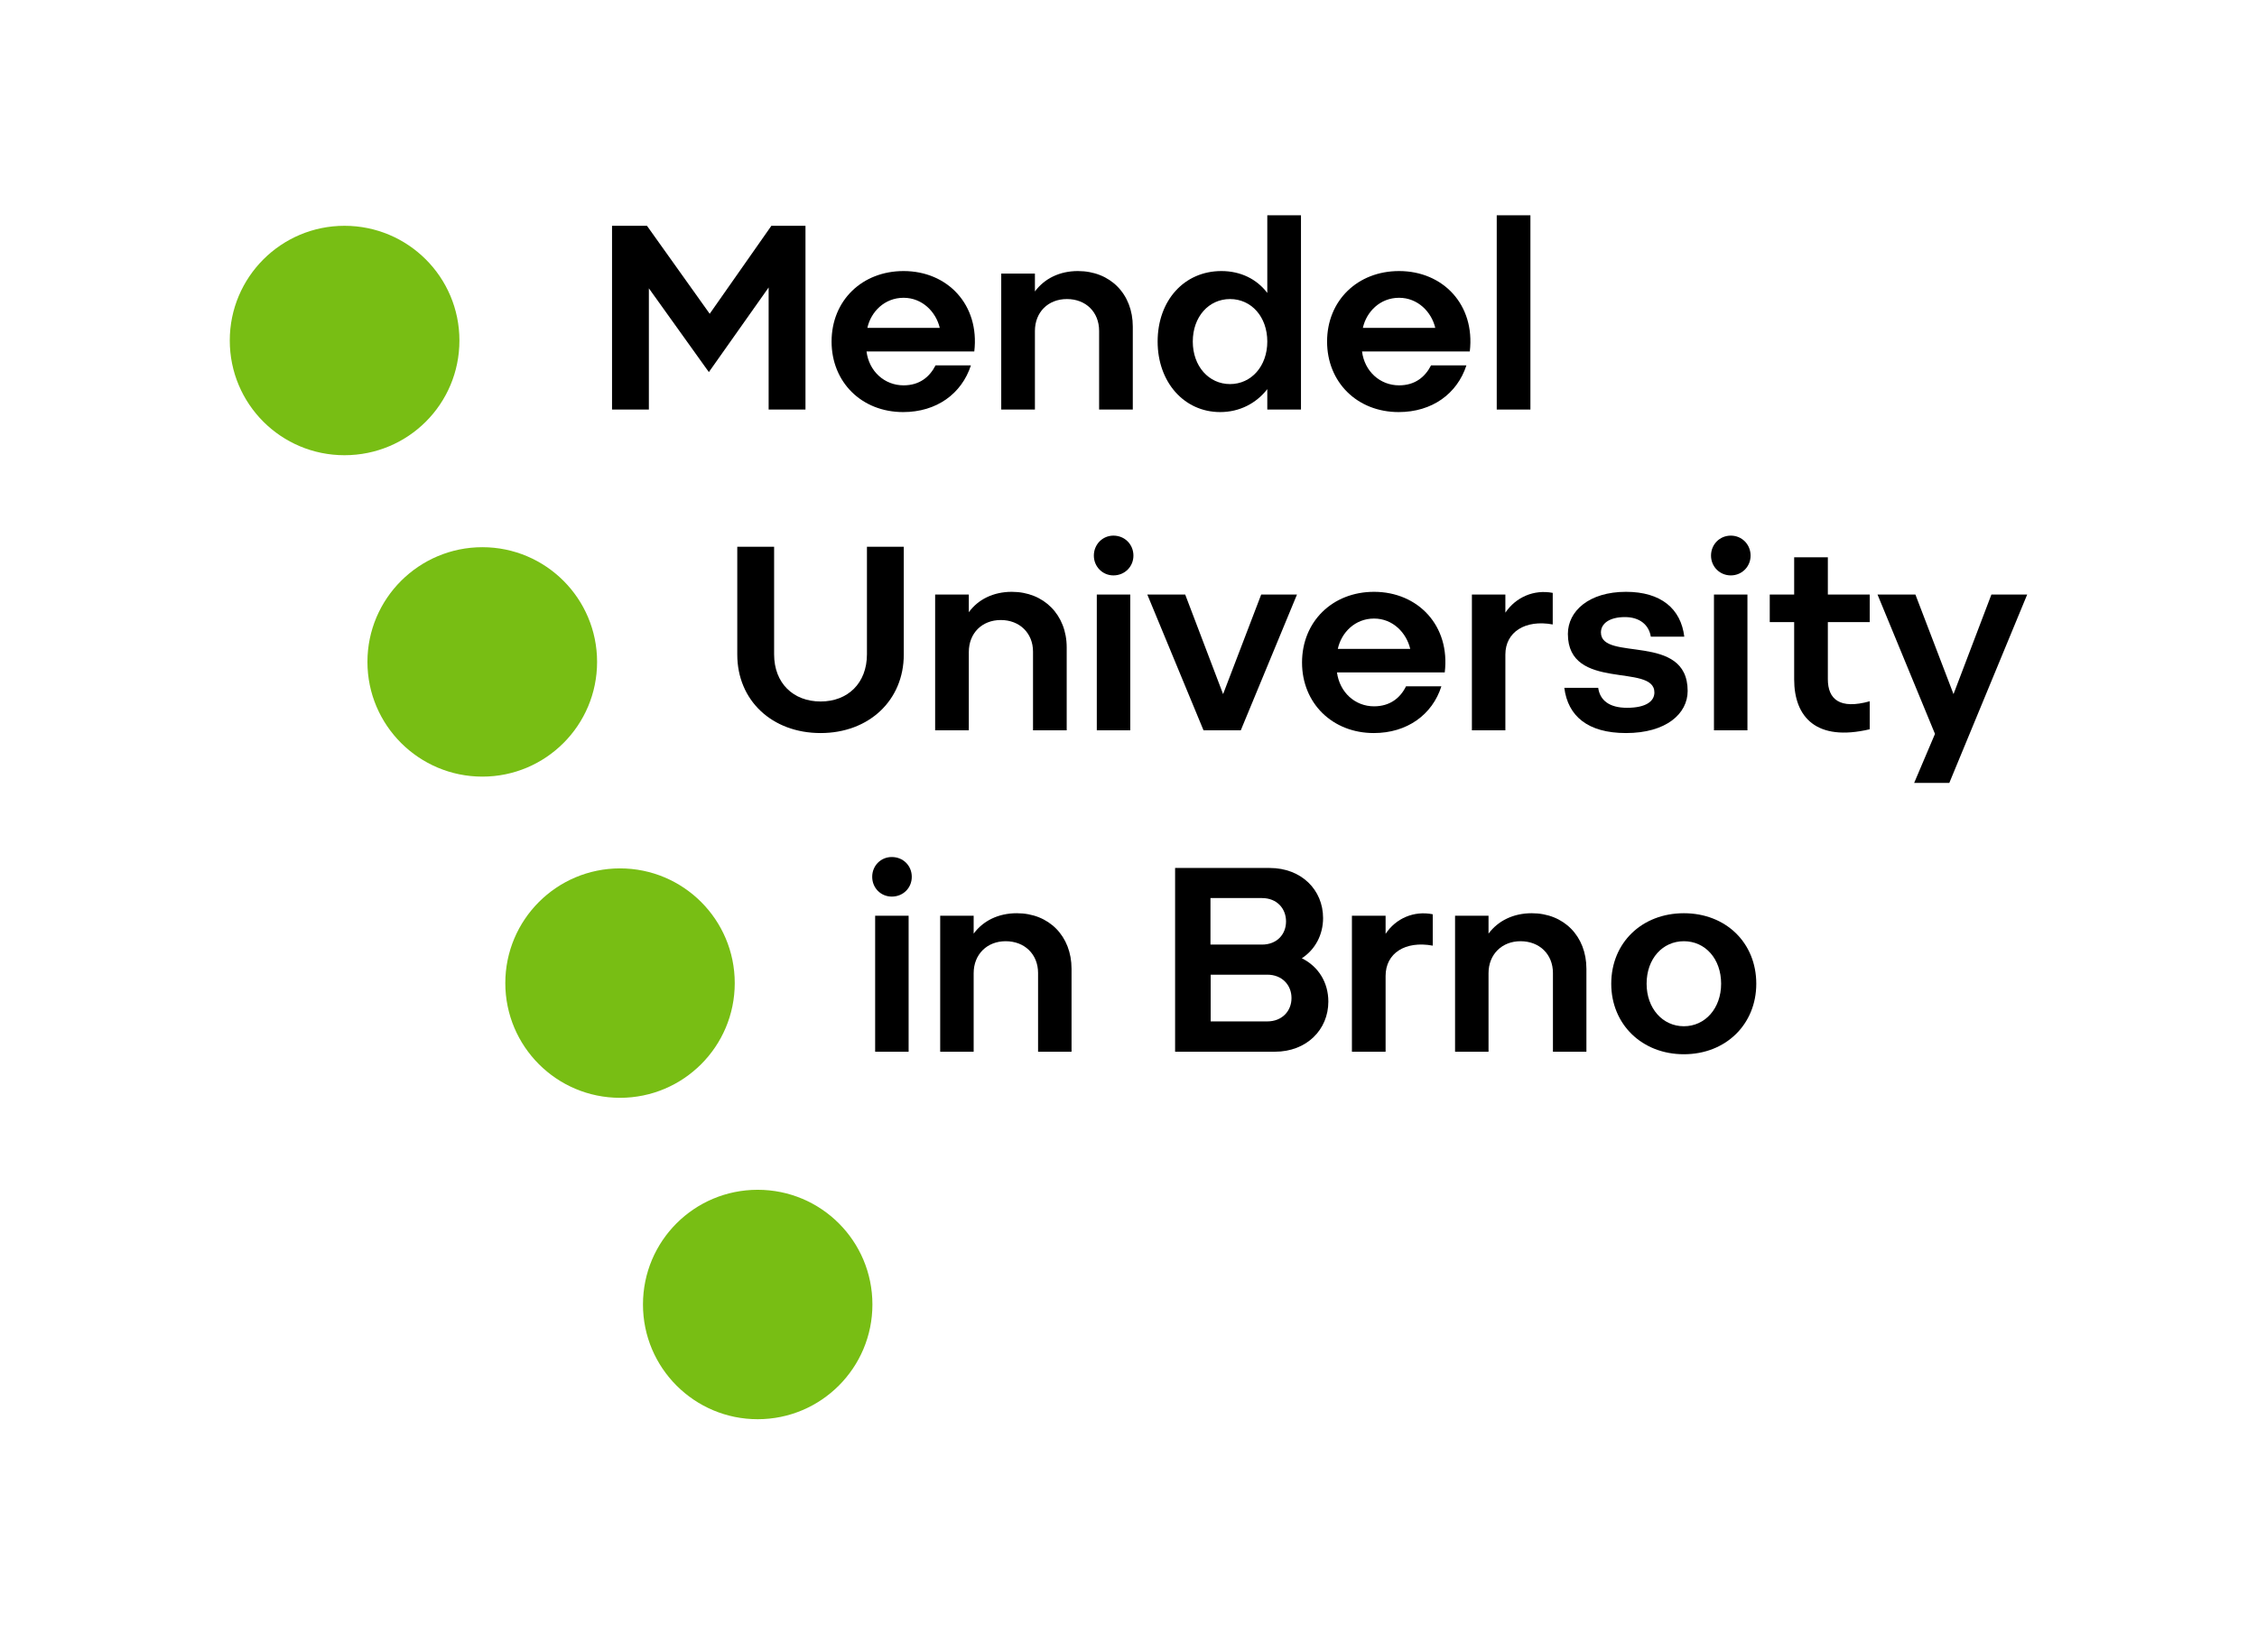
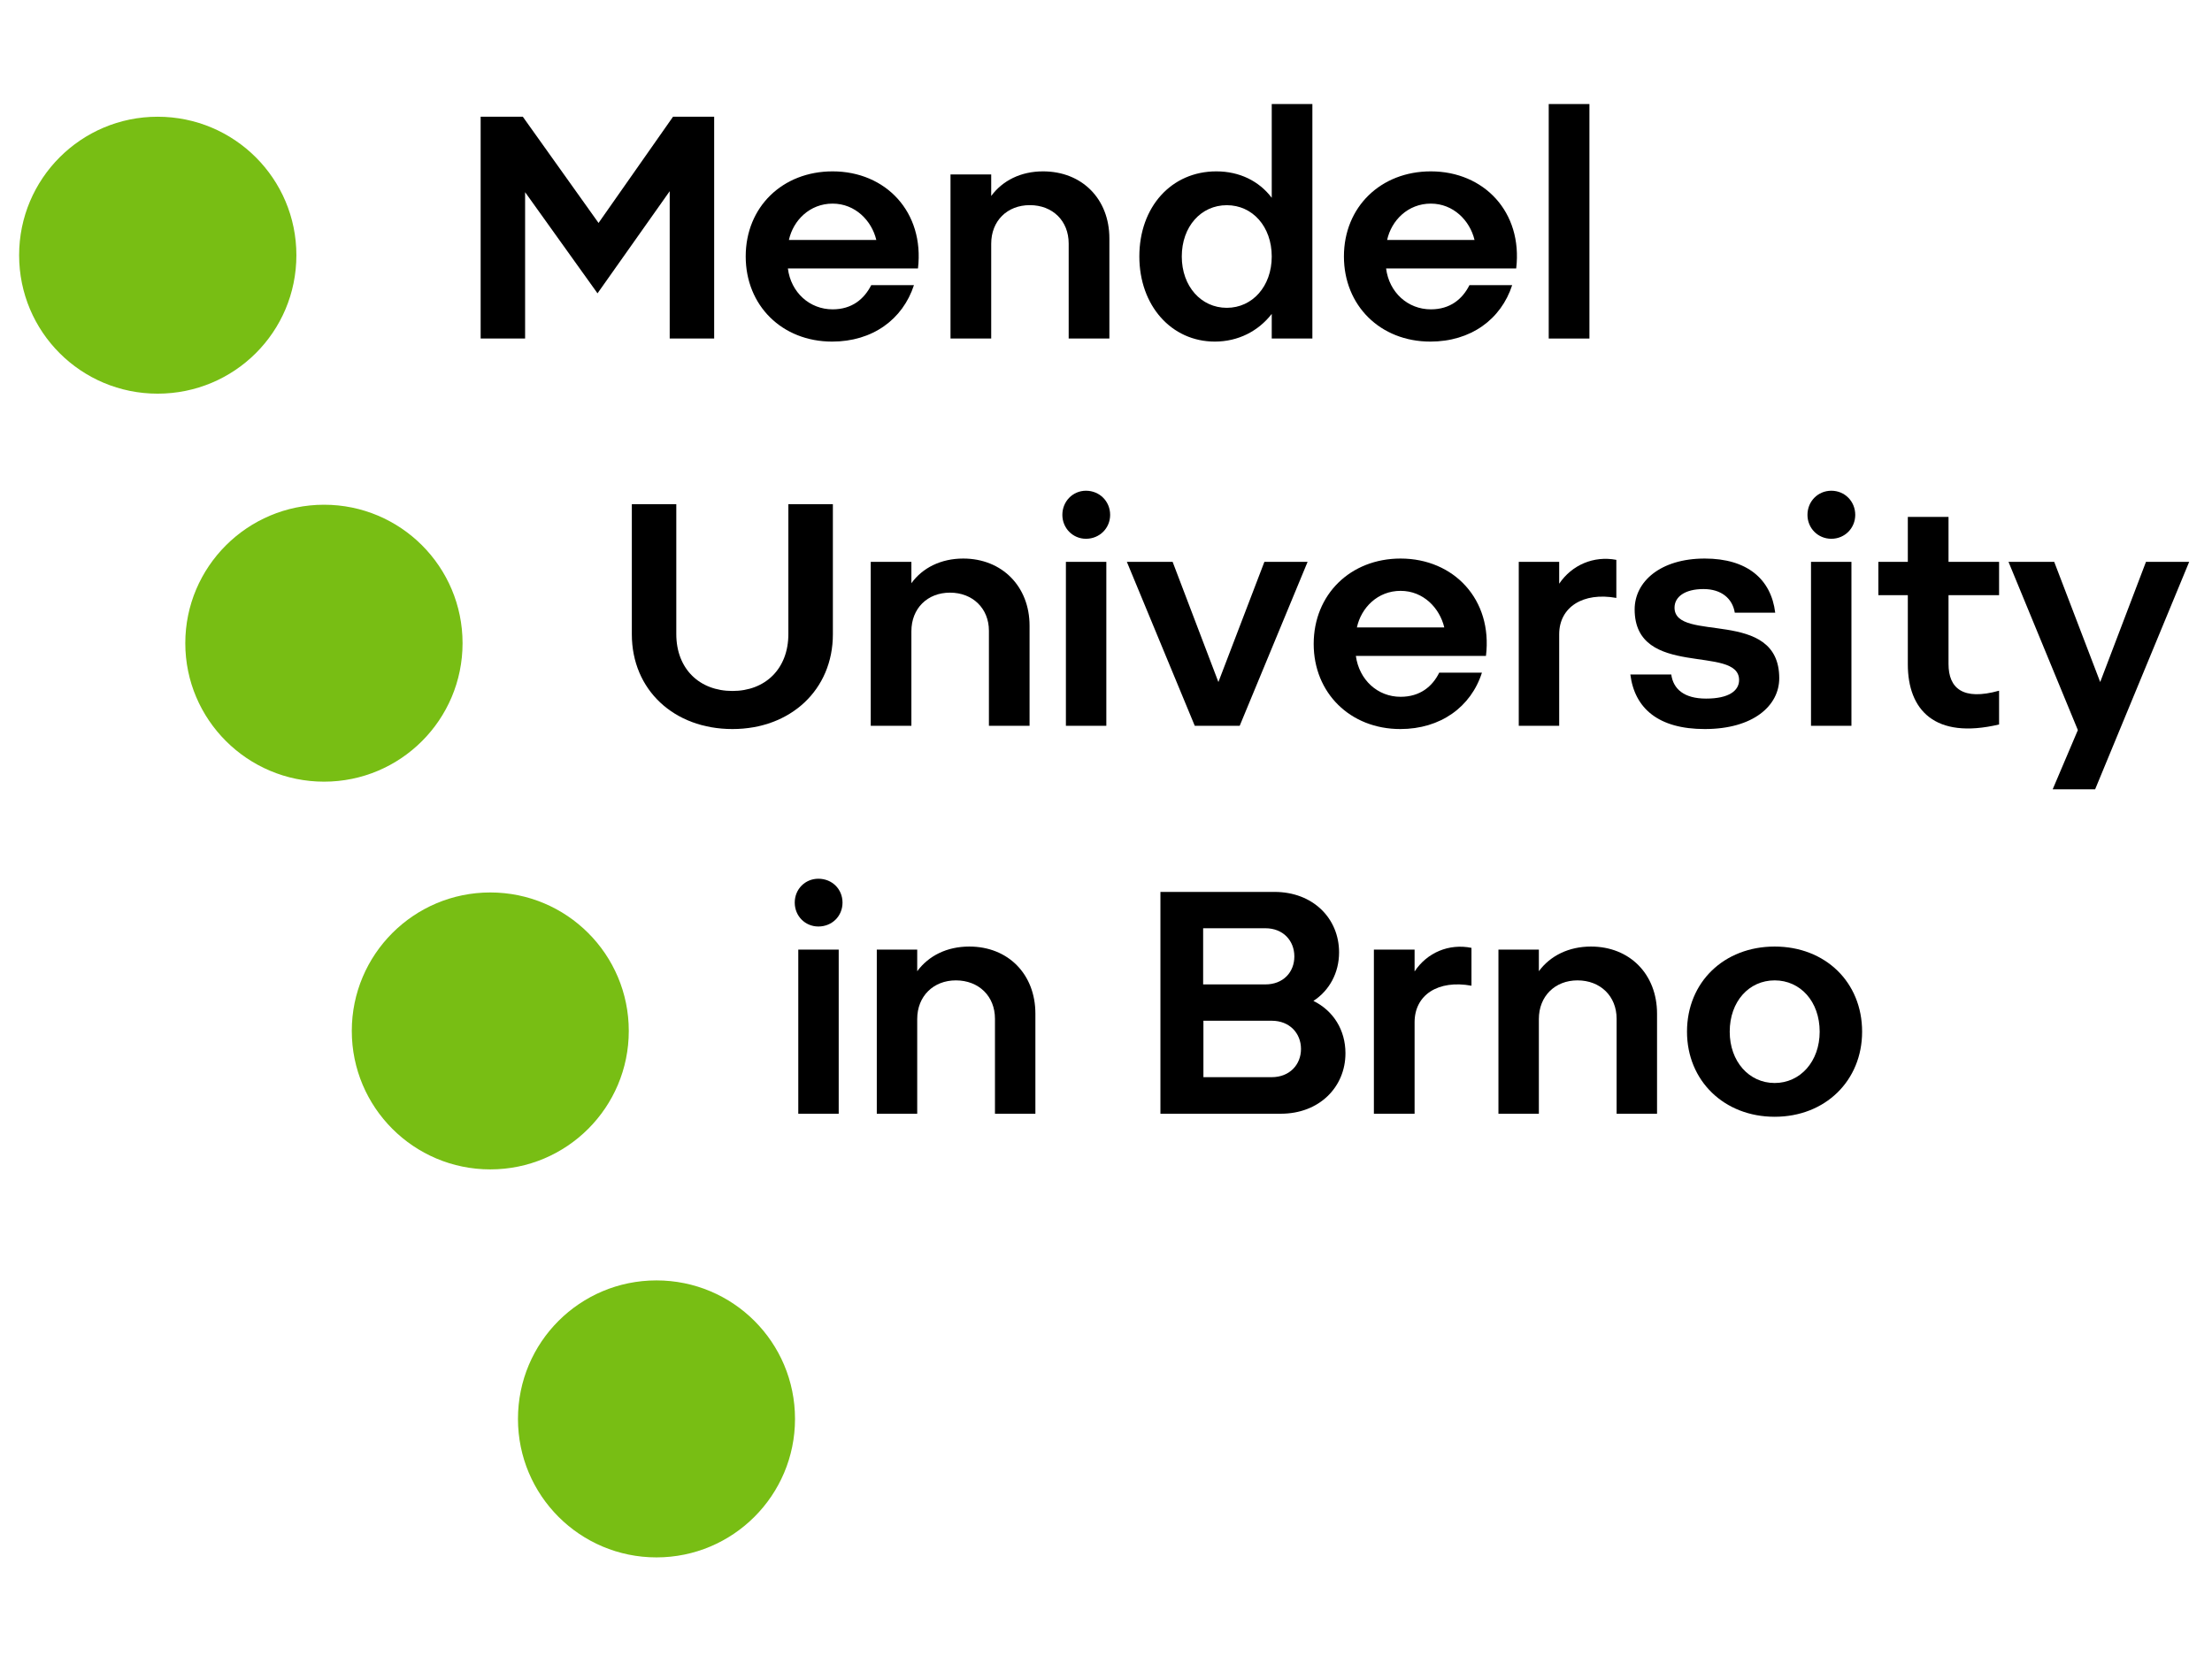
- <svg xmlns="http://www.w3.org/2000/svg" version="1.2" viewBox="0 -0.488 107.192 78.488" width="500" height="366">
+ <svg xmlns="http://www.w3.org/2000/svg" version="1.2" viewBox="0 0 406 304" width="406" height="304">
  <style>
		.s0 { fill: #78be14 } 
		.s1 { fill: #000000 } 
	</style>
  <g id="Vrstva 1">
    <g id="&lt;Group&gt;">
      <g id="&lt;Group&gt;">
-         <path id="&lt;Path&gt;" class="s0" d="m23.99 46.22c0-3.01 2.44-5.45 5.45-5.45 3.01 0 5.45 2.44 5.45 5.45 0 3.01-2.44 5.45-5.45 5.45-3.01 0-5.45-2.44-5.45-5.45z" />
-         <path id="&lt;Path&gt;" class="s0" d="m30.53 61.49c0-3.02 2.44-5.45 5.45-5.45 3.01 0 5.45 2.43 5.45 5.45 0 3.01-2.44 5.45-5.45 5.45-3.01 0-5.45-2.44-5.45-5.45z" />
-         <path id="&lt;Path&gt;" class="s0" d="m10.9 15.69c0-3.01 2.44-5.45 5.45-5.45 3.02 0 5.46 2.44 5.46 5.45 0 3.02-2.44 5.45-5.46 5.45-3.01 0-5.45-2.43-5.45-5.45z" />
-         <path id="&lt;Path&gt;" class="s0" d="m17.44 30.96c0-3.01 2.45-5.45 5.46-5.45 3.01 0 5.45 2.44 5.45 5.45 0 3.01-2.44 5.45-5.45 5.45-3.01 0-5.46-2.44-5.46-5.45z" />
+         <path id="&lt;Path&gt;" class="s0" d="m64.57 189.26c0-14.04 11.38-25.42 25.42-25.42 14.04 0 25.42 11.38 25.42 25.42 0 14.04-11.38 25.42-25.42 25.42-14.04 0-25.42-11.38-25.42-25.42z" />
+         <path id="&lt;Path&gt;" class="s0" d="m95.07 260.49c0-14.09 11.38-25.43 25.42-25.43 14.04 0 25.43 11.34 25.43 25.43 0 14.04-11.39 25.42-25.43 25.42-14.04 0-25.42-11.38-25.42-25.42z" />
+         <path id="&lt;Path&gt;" class="s0" d="m3.51 46.85c0-14.04 11.38-25.42 25.42-25.42 14.09 0 25.47 11.38 25.47 25.42 0 14.09-11.38 25.42-25.47 25.42-14.04 0-25.42-11.33-25.42-25.42z" />
+         <path id="&lt;Path&gt;" class="s0" d="m34.01 118.08c0-14.04 11.43-25.42 25.47-25.42 14.04 0 25.42 11.38 25.42 25.42 0 14.04-11.38 25.42-25.42 25.42-14.04 0-25.47-11.38-25.47-25.42z" />
      </g>
      <g id="&lt;Group&gt;">
        <g id="&lt;Group&gt;">
-           <path id="&lt;Compound Path&gt;" class="s1" d="m36.76 25.49v5.11c0 1.37 0.91 2.24 2.21 2.24 1.29 0 2.2-0.87 2.2-2.24v-5.11h1.75v5.12c0 2.18-1.66 3.73-3.95 3.73-2.31 0-3.96-1.55-3.96-3.73v-5.12z" />
-           <path id="&lt;Compound Path&gt;" class="s1" d="m44.41 27.76h1.6v0.84c0.44-0.61 1.17-0.97 2.04-0.97 1.53 0 2.61 1.1 2.61 2.64v3.94h-1.6v-3.74c0-0.88-0.64-1.5-1.53-1.5-0.89 0-1.52 0.62-1.52 1.52v3.72h-1.6z" />
-           <path id="&lt;Compound Path&gt;" class="s1" d="m52.88 24.96c0.54 0 0.95 0.42 0.95 0.95 0 0.52-0.41 0.94-0.95 0.94-0.52 0-0.93-0.42-0.93-0.94 0-0.53 0.41-0.95 0.93-0.95zm-0.79 2.8h1.59v6.45h-1.59z" />
-           <path id="&lt;Compound Path&gt;" class="s1" d="m54.49 27.76h1.8l1.8 4.73 1.81-4.73h1.7l-2.67 6.45h-1.77z" />
-           <path id="&lt;Compound Path&gt;" class="s1" d="m65.26 27.63c2.09 0 3.63 1.61 3.36 3.83h-5.12c0.13 0.95 0.86 1.61 1.76 1.61 0.76 0 1.25-0.4 1.52-0.95h1.68c-0.43 1.35-1.63 2.22-3.21 2.22-1.97 0-3.41-1.42-3.41-3.35 0-1.95 1.45-3.36 3.42-3.36zm1.72 2.71c-0.18-0.76-0.82-1.44-1.72-1.44-0.9 0-1.55 0.66-1.72 1.44z" />
-           <path id="&lt;Compound Path&gt;" class="s1" d="m69.91 27.76h1.59v0.86c0.5-0.74 1.36-1.11 2.25-0.94v1.5c-1.31-0.24-2.25 0.36-2.25 1.43v3.6h-1.59z" />
-           <path id="&lt;Compound Path&gt;" class="s1" d="m75.91 32.19c0.08 0.58 0.51 0.95 1.37 0.95 0.9 0 1.3-0.31 1.3-0.73 0-1.41-4.11-0.03-4.11-2.78 0-1.09 1.01-2 2.76-2 1.67 0 2.61 0.81 2.77 2.13h-1.59c-0.09-0.56-0.53-0.93-1.23-0.93-0.74 0-1.14 0.31-1.14 0.73 0 1.41 4.12-0.02 4.12 2.78 0 1.08-1.02 2-2.93 2-1.82 0-2.76-0.81-2.93-2.15z" />
-           <path id="&lt;Compound Path&gt;" class="s1" d="m82.21 24.96c0.53 0 0.94 0.42 0.94 0.95 0 0.52-0.41 0.94-0.94 0.94-0.53 0-0.94-0.42-0.94-0.94 0-0.53 0.41-0.95 0.94-0.95zm-0.8 2.8h1.59v6.45h-1.59z" />
-           <path id="&lt;Compound Path&gt;" class="s1" d="m85.22 25.99h1.6v1.77h1.99v1.31h-1.99v2.71c0 0.95 0.56 1.45 1.99 1.05v1.33c-2.54 0.6-3.59-0.58-3.59-2.37v-2.72h-1.16v-1.31h1.16z" />
-           <path id="&lt;Compound Path&gt;" class="s1" d="m91.91 34.38l-2.73-6.62h1.8l1.81 4.73 1.8-4.73h1.7l-3.7 8.95h-1.67z" />
+           <path id="&lt;Compound Path&gt;" class="s1" d="m124.13 92.56v23.84c0 6.39 4.25 10.45 10.31 10.45 6.02 0 10.26-4.06 10.26-10.45v-23.84h8.17v23.89c0 10.16-7.75 17.39-18.43 17.39-10.77 0-18.47-7.23-18.47-17.39v-23.89z" />
+           <path id="&lt;Compound Path&gt;" class="s1" d="m159.82 103.15h7.46v3.92c2.05-2.85 5.46-4.53 9.51-4.53 7.14 0 12.18 5.14 12.18 12.32v18.38h-7.46v-17.45c0-4.1-2.99-6.99-7.14-6.99-4.15 0-7.09 2.89-7.09 7.09v17.35h-7.46z" />
+           <path id="&lt;Compound Path&gt;" class="s1" d="m199.32 90.09c2.52 0 4.44 1.96 4.44 4.43 0 2.43-1.92 4.39-4.44 4.39-2.42 0-4.33-1.96-4.33-4.39 0-2.47 1.91-4.43 4.33-4.43zm-3.68 13.06h7.42v30.09h-7.42z" />
+           <path id="&lt;Compound Path&gt;" class="s1" d="m206.83 103.15h8.4l8.4 22.06 8.44-22.06h7.93l-12.46 30.09h-8.25z" />
+           <path id="&lt;Compound Path&gt;" class="s1" d="m257.07 102.54c9.75 0 16.93 7.51 15.67 17.87h-23.88c0.61 4.43 4.01 7.51 8.21 7.51 3.55 0 5.83-1.87 7.09-4.43h7.84c-2.01 6.3-7.61 10.35-14.98 10.35-9.19 0-15.9-6.62-15.9-15.62 0-9.1 6.76-15.68 15.95-15.68zm8.02 12.65c-0.84-3.55-3.82-6.72-8.02-6.72-4.2 0-7.23 3.08-8.02 6.72z" />
+           <path id="&lt;Compound Path&gt;" class="s1" d="m278.76 103.15h7.42v4.01c2.33-3.45 6.34-5.17 10.49-4.38v6.99c-6.11-1.11-10.49 1.68-10.49 6.68v16.79h-7.42z" />
+           <path id="&lt;Compound Path&gt;" class="s1" d="m306.75 123.82c0.37 2.7 2.38 4.43 6.39 4.43 4.2 0 6.06-1.45 6.06-3.41 0-6.58-19.17-0.14-19.17-12.97 0-5.08 4.71-9.33 12.87-9.33 7.79 0 12.18 3.78 12.93 9.94h-7.42c-0.42-2.61-2.47-4.34-5.74-4.34-3.45 0-5.32 1.45-5.32 3.41 0 6.57 19.22-0.1 19.22 12.96 0 5.04-4.76 9.33-13.67 9.33-8.48 0-12.87-3.77-13.66-10.02z" />
+           <path id="&lt;Compound Path&gt;" class="s1" d="m336.13 90.09c2.48 0 4.39 1.96 4.39 4.43 0 2.43-1.91 4.39-4.39 4.39-2.47 0-4.38-1.96-4.38-4.39 0-2.47 1.91-4.43 4.38-4.43zm-3.73 13.06h7.42v30.09h-7.42z" />
+           <path id="&lt;Compound Path&gt;" class="s1" d="m350.17 94.9h7.47v8.25h9.28v6.11h-9.28v12.64c0 4.43 2.61 6.77 9.28 4.9v6.2c-11.85 2.8-16.75-2.7-16.75-11.05v-12.69h-5.41v-6.11h5.41z" />
+           <path id="&lt;Compound Path&gt;" class="s1" d="m381.38 134.03l-12.73-30.88h8.39l8.44 22.06 8.4-22.06h7.93l-17.26 41.75h-7.79z" />
        </g>
      </g>
      <g id="&lt;Group&gt;">
        <g id="&lt;Group&gt;">
-           <path id="&lt;Compound Path&gt;" class="s1" d="m42.35 40.23c0.54 0 0.95 0.41 0.95 0.94 0 0.53-0.41 0.94-0.95 0.94-0.52 0-0.93-0.41-0.93-0.94 0-0.53 0.41-0.94 0.93-0.94zm-0.79 2.79h1.59v6.46h-1.59z" />
-           <path id="&lt;Compound Path&gt;" class="s1" d="m44.65 43.02h1.59v0.85c0.45-0.61 1.17-0.97 2.05-0.97 1.53 0 2.6 1.09 2.6 2.64v3.94h-1.59v-3.74c0-0.89-0.64-1.51-1.54-1.51-0.88 0-1.52 0.62-1.52 1.52v3.73h-1.59z" />
-           <path id="&lt;Compound Path&gt;" class="s1" d="m55.81 40.75h4.49c1.51 0 2.54 1.04 2.54 2.38 0 0.8-0.38 1.5-1.01 1.91 0.79 0.39 1.26 1.15 1.26 2.06 0 1.33-1.03 2.38-2.54 2.38h-4.74zm4.13 3.64c0.7 0 1.14-0.48 1.14-1.1 0-0.62-0.44-1.11-1.14-1.11h-2.45v2.21zm0.25 3.65c0.7 0 1.15-0.49 1.15-1.11 0-0.62-0.45-1.11-1.15-1.11h-2.69v2.22z" />
-           <path id="&lt;Compound Path&gt;" class="s1" d="m64.21 43.02h1.6v0.86c0.49-0.74 1.35-1.11 2.24-0.93v1.49c-1.31-0.24-2.24 0.36-2.24 1.44v3.6h-1.6z" />
-           <path id="&lt;Compound Path&gt;" class="s1" d="m69.11 43.02h1.59v0.85c0.45-0.61 1.18-0.97 2.05-0.97 1.53 0 2.6 1.09 2.6 2.64v3.94h-1.59v-3.74c0-0.89-0.64-1.51-1.54-1.51-0.88 0-1.52 0.62-1.52 1.52v3.73h-1.59z" />
-           <path id="&lt;Compound Path&gt;" class="s1" d="m79.98 42.9c1.99 0 3.44 1.4 3.44 3.35 0 1.93-1.45 3.35-3.44 3.35-1.99 0-3.45-1.42-3.45-3.35 0-1.95 1.46-3.35 3.45-3.35zm0 5.37c1.01 0 1.77-0.85 1.77-2.02 0-1.19-0.76-2.02-1.77-2.02-1.01 0-1.77 0.83-1.77 2.02 0 1.17 0.76 2.02 1.77 2.02z" />
+           <path id="&lt;Compound Path&gt;" class="s1" d="m150.21 161.32c2.52 0 4.43 1.91 4.43 4.38 0 2.47-1.91 4.39-4.43 4.39-2.43 0-4.34-1.92-4.34-4.39 0-2.47 1.91-4.38 4.34-4.38zm-3.69 13.01h7.42v30.13h-7.42z" />
+           <path id="&lt;Compound Path&gt;" class="s1" d="m160.93 174.33h7.42v3.97c2.1-2.85 5.46-4.53 9.56-4.53 7.14 0 12.13 5.09 12.13 12.32v18.37h-7.42v-17.44c0-4.15-2.98-7.04-7.18-7.04-4.1 0-7.09 2.89-7.09 7.09v17.39h-7.42z" />
+           <path id="&lt;Compound Path&gt;" class="s1" d="m212.99 163.74h20.94c7.05 0 11.85 4.85 11.85 11.1 0 3.74-1.77 7-4.71 8.91 3.69 1.82 5.88 5.37 5.88 9.61 0 6.21-4.81 11.1-11.85 11.1h-22.11zm19.27 16.98c3.26 0 5.31-2.24 5.31-5.13 0-2.89-2.05-5.18-5.31-5.18h-11.43v10.31zm1.16 17.03c3.27 0 5.37-2.29 5.37-5.18 0-2.89-2.1-5.18-5.37-5.18h-12.54v10.36z" />
+           <path id="&lt;Compound Path&gt;" class="s1" d="m252.17 174.33h7.47v4.01c2.28-3.45 6.29-5.17 10.44-4.33v6.95c-6.11-1.12-10.44 1.67-10.44 6.71v16.79h-7.47z" />
+           <path id="&lt;Compound Path&gt;" class="s1" d="m275.03 174.33h7.42v3.97c2.09-2.85 5.5-4.53 9.56-4.53 7.13 0 12.13 5.09 12.13 12.32v18.37h-7.42v-17.44c0-4.15-2.99-7.04-7.18-7.04-4.11 0-7.09 2.89-7.09 7.09v17.39h-7.42z" />
+           <path id="&lt;Compound Path&gt;" class="s1" d="m325.73 173.77c9.28 0 16.05 6.53 16.05 15.63 0 9-6.77 15.62-16.05 15.62-9.28 0-16.09-6.62-16.09-15.62 0-9.1 6.81-15.63 16.09-15.63zm0 25.05c4.71 0 8.26-3.96 8.26-9.42 0-5.55-3.55-9.42-8.26-9.42-4.71 0-8.25 3.87-8.25 9.42 0 5.46 3.54 9.42 8.25 9.42z" />
        </g>
      </g>
      <g id="&lt;Group&gt;">
        <g id="&lt;Group&gt;">
-           <path id="&lt;Compound Path&gt;" class="s1" d="m29.06 10.24h1.66l2.98 4.18 2.93-4.18h1.62v8.73h-1.75v-5.8l-2.84 4.02-2.85-3.98v5.76h-1.75z" />
-           <path id="&lt;Compound Path&gt;" class="s1" d="m42.91 12.39c2.09 0 3.62 1.6 3.36 3.82h-5.12c0.12 0.95 0.86 1.61 1.76 1.61 0.76 0 1.24-0.4 1.52-0.95h1.68c-0.44 1.35-1.63 2.22-3.22 2.22-1.97 0-3.4-1.42-3.4-3.35 0-1.95 1.45-3.35 3.42-3.35zm1.72 2.7c-0.18-0.76-0.83-1.43-1.72-1.43-0.9 0-1.55 0.66-1.72 1.43z" />
-           <path id="&lt;Compound Path&gt;" class="s1" d="m47.55 12.51h1.6v0.85c0.45-0.61 1.17-0.97 2.04-0.97 1.54 0 2.61 1.09 2.61 2.64v3.94h-1.6v-3.74c0-0.89-0.63-1.51-1.53-1.51-0.89 0-1.52 0.62-1.52 1.52v3.73h-1.6z" />
-           <path id="&lt;Compound Path&gt;" class="s1" d="m60.19 18c-0.53 0.68-1.32 1.09-2.24 1.09-1.71 0-2.97-1.42-2.97-3.35 0-1.95 1.26-3.35 3.03-3.35 0.91 0 1.68 0.38 2.18 1.04v-3.69h1.6v9.23h-1.6zm-1.77-0.24c1.01 0 1.77-0.85 1.77-2.02 0-1.18-0.76-2.02-1.77-2.02-1.01 0-1.77 0.84-1.77 2.02 0 1.17 0.76 2.02 1.77 2.02z" />
-           <path id="&lt;Compound Path&gt;" class="s1" d="m66.45 12.39c2.09 0 3.62 1.6 3.36 3.82h-5.12c0.12 0.95 0.86 1.61 1.76 1.61 0.76 0 1.24-0.4 1.52-0.95h1.68c-0.44 1.35-1.63 2.22-3.22 2.22-1.97 0-3.4-1.42-3.4-3.35 0-1.95 1.45-3.35 3.42-3.35zm1.72 2.7c-0.18-0.76-0.83-1.43-1.72-1.43-0.9 0-1.55 0.66-1.72 1.43z" />
-           <path id="&lt;Compound Path&gt;" class="s1" d="m71.09 9.74h1.6v9.23h-1.6z" />
+           <path id="&lt;Compound Path&gt;" class="s1" d="m88.22 21.43h7.74l13.9 19.5 13.67-19.5h7.55v40.72h-8.16v-27.05l-13.25 18.75-13.29-18.57v26.87h-8.16z" />
+           <path id="&lt;Compound Path&gt;" class="s1" d="m152.82 31.46c9.75 0 16.88 7.46 15.67 17.82h-23.88c0.56 4.43 4.01 7.51 8.21 7.51 3.54 0 5.78-1.87 7.09-4.44h7.84c-2.06 6.3-7.61 10.36-15.02 10.36-9.19 0-15.86-6.62-15.86-15.63 0-9.09 6.76-15.62 15.95-15.62zm8.02 12.59c-0.84-3.54-3.87-6.67-8.02-6.67-4.2 0-7.23 3.08-8.02 6.67z" />
+           <path id="&lt;Compound Path&gt;" class="s1" d="m174.46 32.02h7.47v3.96c2.09-2.84 5.45-4.52 9.51-4.52 7.18 0 12.18 5.08 12.18 12.31v18.38h-7.47v-17.45c0-4.15-2.94-7.04-7.13-7.04-4.16 0-7.09 2.89-7.09 7.09v17.4h-7.47z" />
+           <path id="&lt;Compound Path&gt;" class="s1" d="m233.42 57.63c-2.47 3.17-6.16 5.08-10.45 5.08-7.97 0-13.85-6.62-13.85-15.63 0-9.09 5.88-15.62 14.13-15.62 4.25 0 7.84 1.77 10.17 4.85v-17.21h7.46v43.05h-7.46zm-8.25-1.12c4.71 0 8.25-3.96 8.25-9.42 0-5.51-3.54-9.42-8.25-9.42-4.72 0-8.26 3.91-8.26 9.42 0 5.46 3.54 9.42 8.26 9.42z" />
+           <path id="&lt;Compound Path&gt;" class="s1" d="m262.62 31.46c9.75 0 16.89 7.46 15.67 17.82h-23.88c0.56 4.43 4.01 7.51 8.21 7.51 3.55 0 5.79-1.87 7.09-4.44h7.84c-2.05 6.3-7.61 10.36-15.02 10.36-9.19 0-15.86-6.62-15.86-15.63 0-9.09 6.76-15.62 15.95-15.62zm8.02 12.59c-0.84-3.54-3.87-6.67-8.02-6.67-4.2 0-7.23 3.08-8.02 6.67z" />
+           <path id="&lt;Compound Path&gt;" class="s1" d="m284.26 19.1h7.47v43.05h-7.47z" />
        </g>
      </g>
    </g>
  </g>
</svg>
